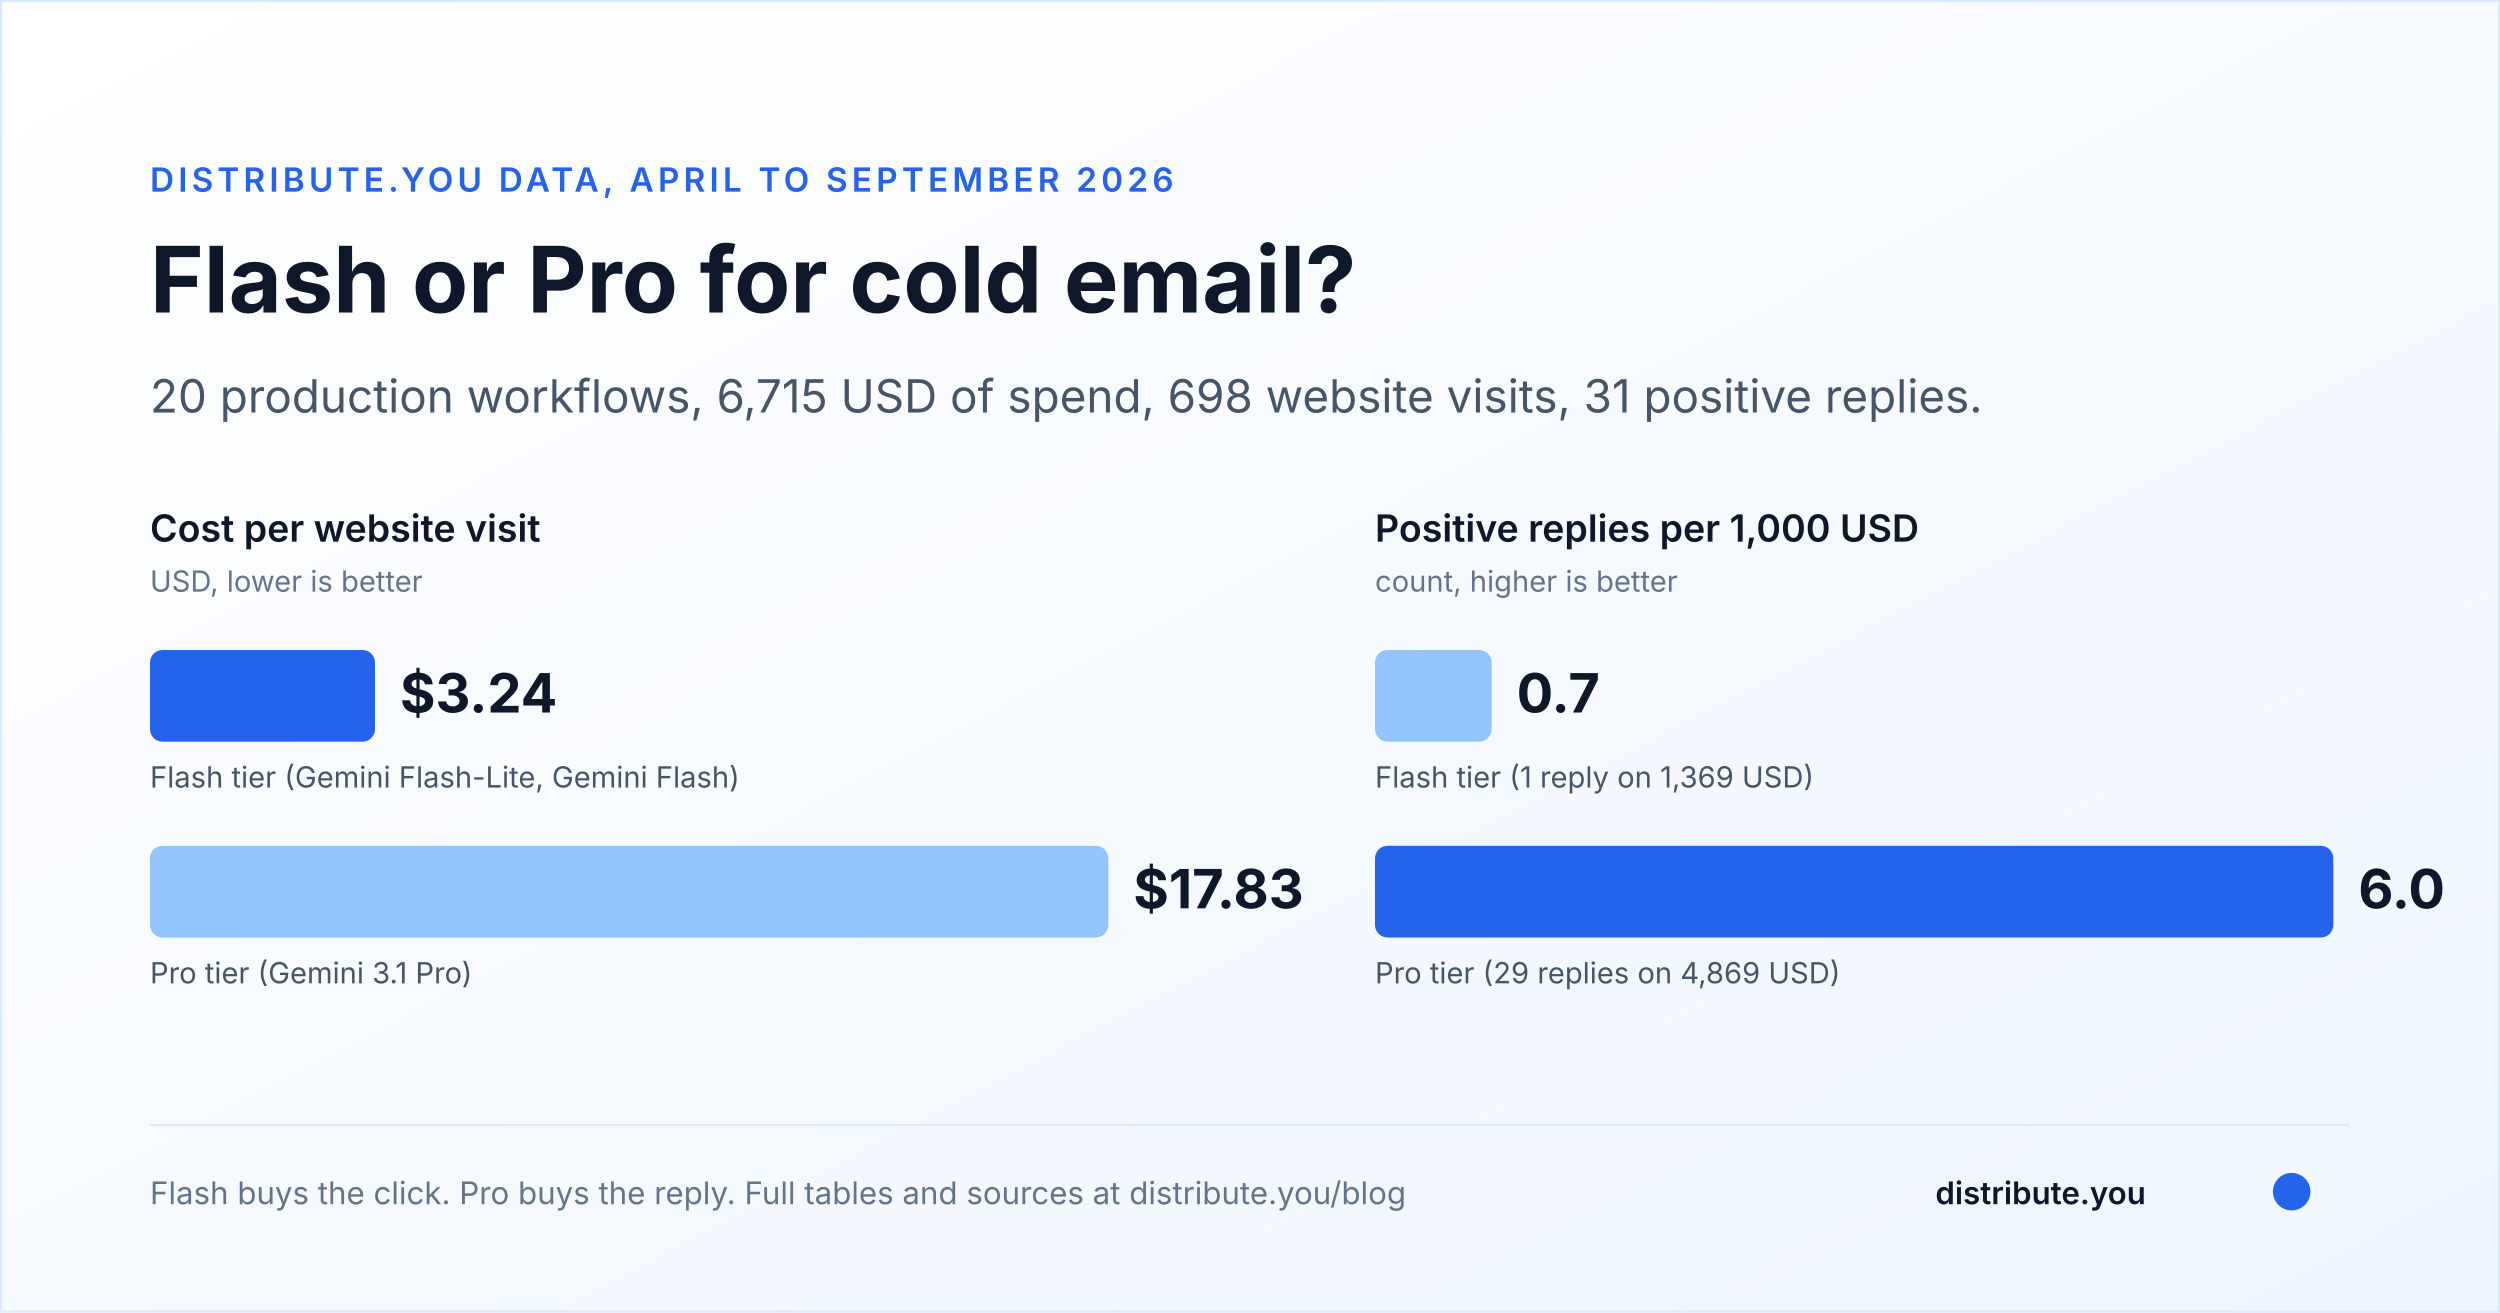
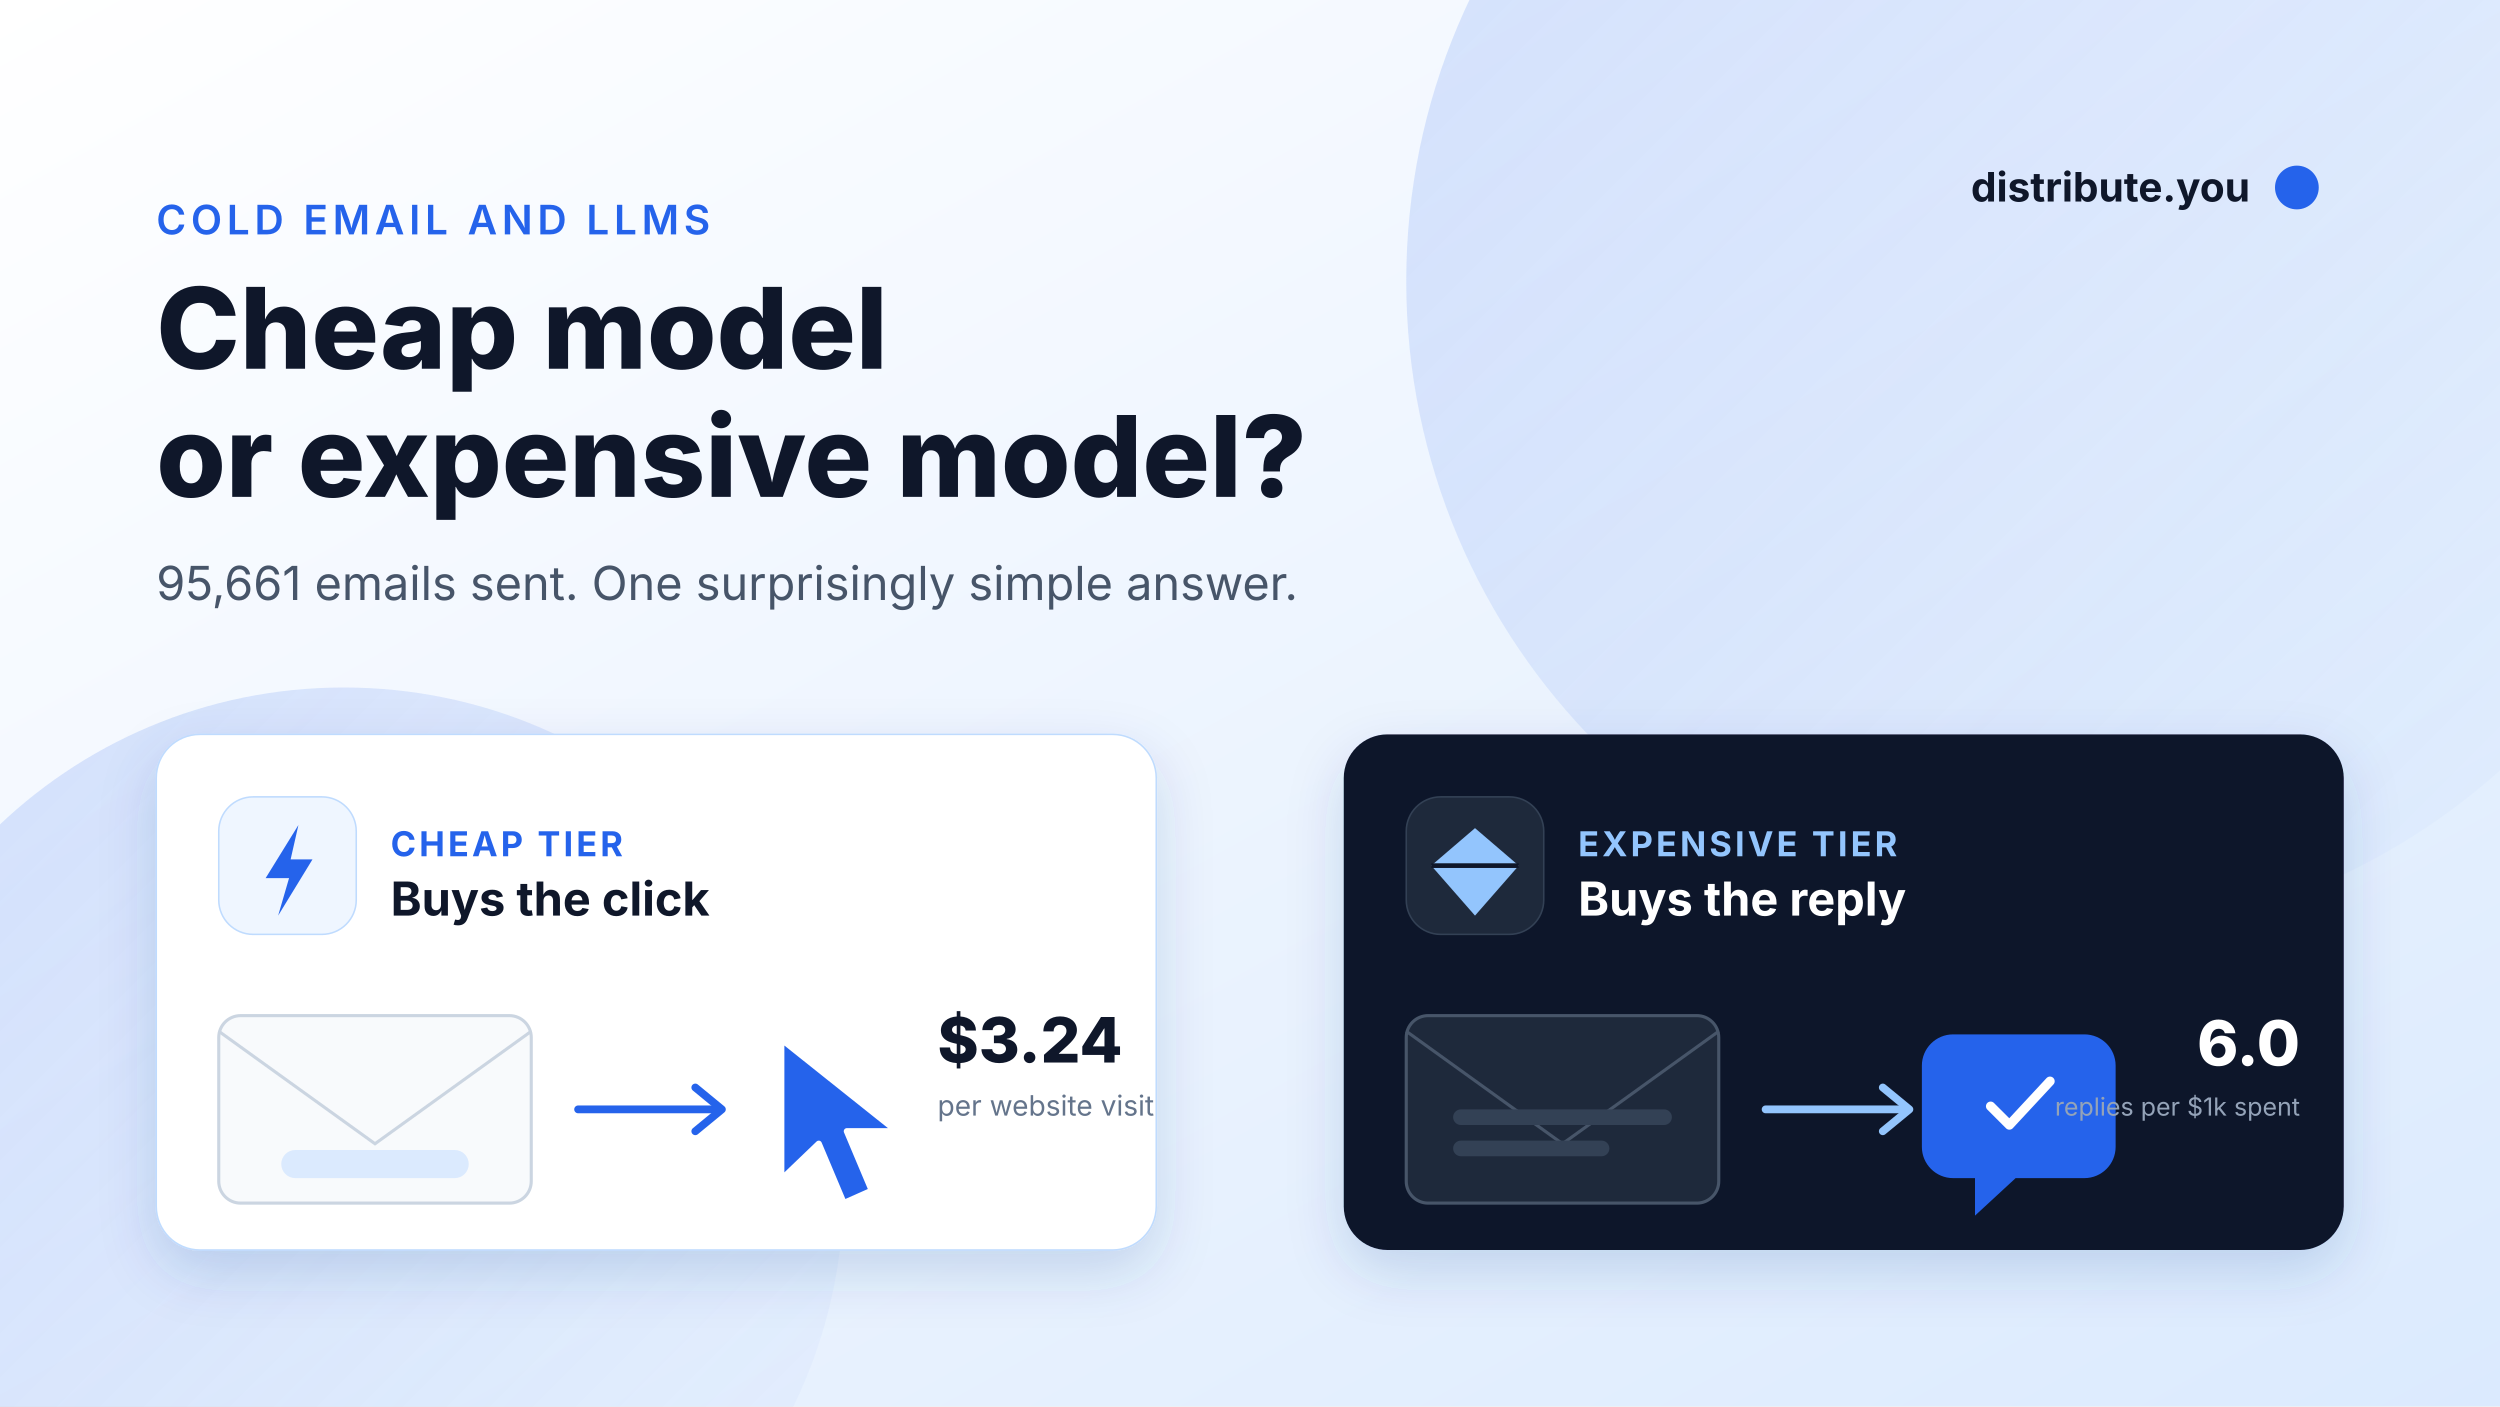
- <svg xmlns="http://www.w3.org/2000/svg" width="1200" height="630" viewBox="0 0 1200 630" font-family="Inter, -apple-system, BlinkMacSystemFont, 'Segoe UI', Helvetica, Arial, sans-serif">
+ <svg xmlns="http://www.w3.org/2000/svg" width="1600" height="900" viewBox="0 0 1600 900" font-family="Inter, -apple-system, BlinkMacSystemFont, 'Segoe UI', Helvetica, Arial, sans-serif">
  <defs>
    <linearGradient id="bg" x1="0" y1="0" x2="1" y2="1">
      <stop offset="0" stop-color="#ffffff" />
-       <stop offset="1" stop-color="#eff6ff" />
+       <stop offset="1" stop-color="#dbeafe" />
    </linearGradient>
+     <linearGradient id="glow" x1="0" y1="0" x2="1" y2="1">
+       <stop offset="0" stop-color="#2563eb" stop-opacity="0.18" />
+       <stop offset="1" stop-color="#2563eb" stop-opacity="0" />
+     </linearGradient>
+     <filter id="shadow" x="-20%" y="-20%" width="140%" height="140%">
+       <feDropShadow dx="0" dy="14" stdDeviation="18" flood-color="#1e3a8a" flood-opacity="0.16" />
+     </filter>
  </defs>
-   <rect width="1200" height="630" fill="url(#bg)" />
-   <rect x="0.5" y="0.5" width="1199" height="629" fill="none" stroke="#dbeafe" />
-   <text x="72" y="92" font-size="16" letter-spacing="2" fill="#2563eb" font-weight="600">DISTRIBUTE.YOU DATA, APRIL TO SEPTEMBER 2026</text>
-   <text x="72" y="150" font-size="44" font-weight="700" fill="#0f172a">Flash or Pro for cold email?</text>
-   <text x="72" y="198" font-size="22" fill="#475569">20 production workflows, 6,715 USD of spend, 698 website visits, 31 positive replies.</text>
-   <g transform="translate(72,260)">
-     <text x="0" y="0" font-size="18" font-weight="600" fill="#0f172a">Cost per website visit</text>
-     <text x="0" y="24" font-size="14" fill="#64748b">USD, lower is better</text>
-     <rect x="0" y="52" width="108" height="44" rx="6" fill="#2563eb" />
-     <text x="120" y="82" font-size="26" font-weight="700" fill="#0f172a">$3.24</text>
-     <text x="0" y="118" font-size="14" fill="#475569">Flash tier (Gemini Flash-Lite, Gemini Flash)</text>
-     <rect x="0" y="146" width="460" height="44" rx="6" fill="#93c5fd" />
-     <text x="472" y="176" font-size="26" font-weight="700" fill="#0f172a">$17.83</text>
-     <text x="0" y="212" font-size="14" fill="#475569">Pro tier (Gemini 3.1 Pro)</text>
+   <rect width="1600" height="900" fill="url(#bg)" />
+   <circle cx="1320" cy="180" r="420" fill="url(#glow)" />
+   <circle cx="220" cy="760" r="320" fill="url(#glow)" />
+   <text x="100" y="150" font-size="26" letter-spacing="3" fill="#2563eb" font-weight="600">COLD EMAIL AND LLMS</text>
+   <text x="100" y="236" font-size="72" font-weight="800" fill="#0f172a">Cheap model</text>
+   <text x="100" y="318" font-size="72" font-weight="800" fill="#0f172a">or expensive model?</text>
+   <text x="100" y="384" font-size="30" fill="#475569">95,661 emails sent. One surprisingly simple answer.</text>
+   <g transform="translate(100,470)">
+     <rect x="0" y="0" width="640" height="330" rx="28" fill="#ffffff" stroke="#bfdbfe" filter="url(#shadow)" />
+     <rect x="40" y="40" width="88" height="88" rx="22" fill="#eff6ff" stroke="#bfdbfe" />
+     <path d="M91 58 L70 92 L85 92 L78 116 L100 80 L86 80 Z" fill="#2563eb" />
+     <text x="150" y="78" font-size="22" letter-spacing="2" fill="#2563eb" font-weight="700">CHEAP TIER</text>
+     <text x="150" y="116" font-size="30" font-weight="700" fill="#0f172a">Buys the click</text>
+     <rect x="40" y="180" width="200" height="120" rx="14" fill="#f8fafc" stroke="#cbd5e1" stroke-width="2" />
+     <path d="M40 190 L140 262 L240 190" fill="none" stroke="#cbd5e1" stroke-width="2" />
+     <rect x="80" y="266" width="120" height="18" rx="9" fill="#dbeafe" />
+     <path d="M270 240 L360 240" stroke="#2563eb" stroke-width="5" stroke-linecap="round" />
+     <path d="M345 226 L362 240 L345 254" fill="none" stroke="#2563eb" stroke-width="5" stroke-linecap="round" stroke-linejoin="round" />
+     <path d="M400 195 L400 285 L424 262 L440 300 L458 292 L442 254 L474 254 Z" fill="#2563eb" stroke="#ffffff" stroke-width="4" stroke-linejoin="round" />
+     <text x="500" y="210" font-size="40" font-weight="800" fill="#0f172a">$3.24</text>
+     <text x="500" y="244" font-size="18" fill="#64748b">per website visit</text>
  </g>
-   <g transform="translate(660,260)">
-     <text x="0" y="0" font-size="18" font-weight="600" fill="#0f172a">Positive replies per 1,000 USD</text>
-     <text x="0" y="24" font-size="14" fill="#64748b">count, higher is better</text>
-     <rect x="0" y="52" width="56" height="44" rx="6" fill="#93c5fd" />
-     <text x="68" y="82" font-size="26" font-weight="700" fill="#0f172a">0.7</text>
-     <text x="0" y="118" font-size="14" fill="#475569">Flash tier (1 reply on 1,369 USD)</text>
-     <rect x="0" y="146" width="460" height="44" rx="6" fill="#2563eb" />
-     <text x="472" y="176" font-size="26" font-weight="700" fill="#0f172a">6.0</text>
-     <text x="0" y="212" font-size="14" fill="#475569">Pro tier (29 replies on 4,869 USD)</text>
+   <g transform="translate(860,470)">
+     <rect x="0" y="0" width="640" height="330" rx="28" fill="#0f172a" filter="url(#shadow)" />
+     <rect x="40" y="40" width="88" height="88" rx="22" fill="#1e293b" stroke="#334155" />
+     <path d="M84 60 L112 84 L84 116 L56 84 Z" fill="#93c5fd" />
+     <path d="M56 84 L112 84" stroke="#0f172a" stroke-width="3" />
+     <text x="150" y="78" font-size="22" letter-spacing="2" fill="#93c5fd" font-weight="700">EXPENSIVE TIER</text>
+     <text x="150" y="116" font-size="30" font-weight="700" fill="#ffffff">Buys the reply</text>
+     <rect x="40" y="180" width="200" height="120" rx="14" fill="#1e293b" stroke="#475569" stroke-width="2" />
+     <path d="M40 190 L140 262 L240 190" fill="none" stroke="#475569" stroke-width="2" />
+     <rect x="70" y="240" width="140" height="10" rx="5" fill="#334155" />
+     <rect x="70" y="260" width="100" height="10" rx="5" fill="#334155" />
+     <path d="M270 240 L360 240" stroke="#93c5fd" stroke-width="5" stroke-linecap="round" />
+     <path d="M345 226 L362 240 L345 254" fill="none" stroke="#93c5fd" stroke-width="5" stroke-linecap="round" stroke-linejoin="round" />
+     <path d="M390 192 h84 a20 20 0 0 1 20 20 v52 a20 20 0 0 1 -20 20 h-44 l-26 24 v-24 h-14 a20 20 0 0 1 -20 -20 v-52 a20 20 0 0 1 20 -20 z" fill="#2563eb" />
+     <path d="M414 238 l12 12 l26 -28" fill="none" stroke="#ffffff" stroke-width="6" stroke-linecap="round" stroke-linejoin="round" />
+     <text x="612" y="212" font-size="40" font-weight="800" fill="#ffffff" text-anchor="end">6.0</text>
+     <text x="612" y="244" font-size="16" fill="#94a3b8" text-anchor="end">replies per $1k spent</text>
  </g>
-   <line x1="72" y1="540" x2="1128" y2="540" stroke="#dbeafe" />
-   <text x="72" y="578" font-size="15" fill="#64748b">Flash buys the click. Pro buys the reply. Full tables and sources at distribute.you/blog</text>
-   <circle cx="1100" cy="572" r="9" fill="#2563eb" />
-   <text x="1030" y="578" font-size="15" fill="#0f172a" font-weight="600" text-anchor="end">distribute.you</text>
+   <circle cx="1470" cy="120" r="14" fill="#2563eb" />
+   <text x="1440" y="129" font-size="26" font-weight="700" fill="#0f172a" text-anchor="end">distribute.you</text>
</svg>
